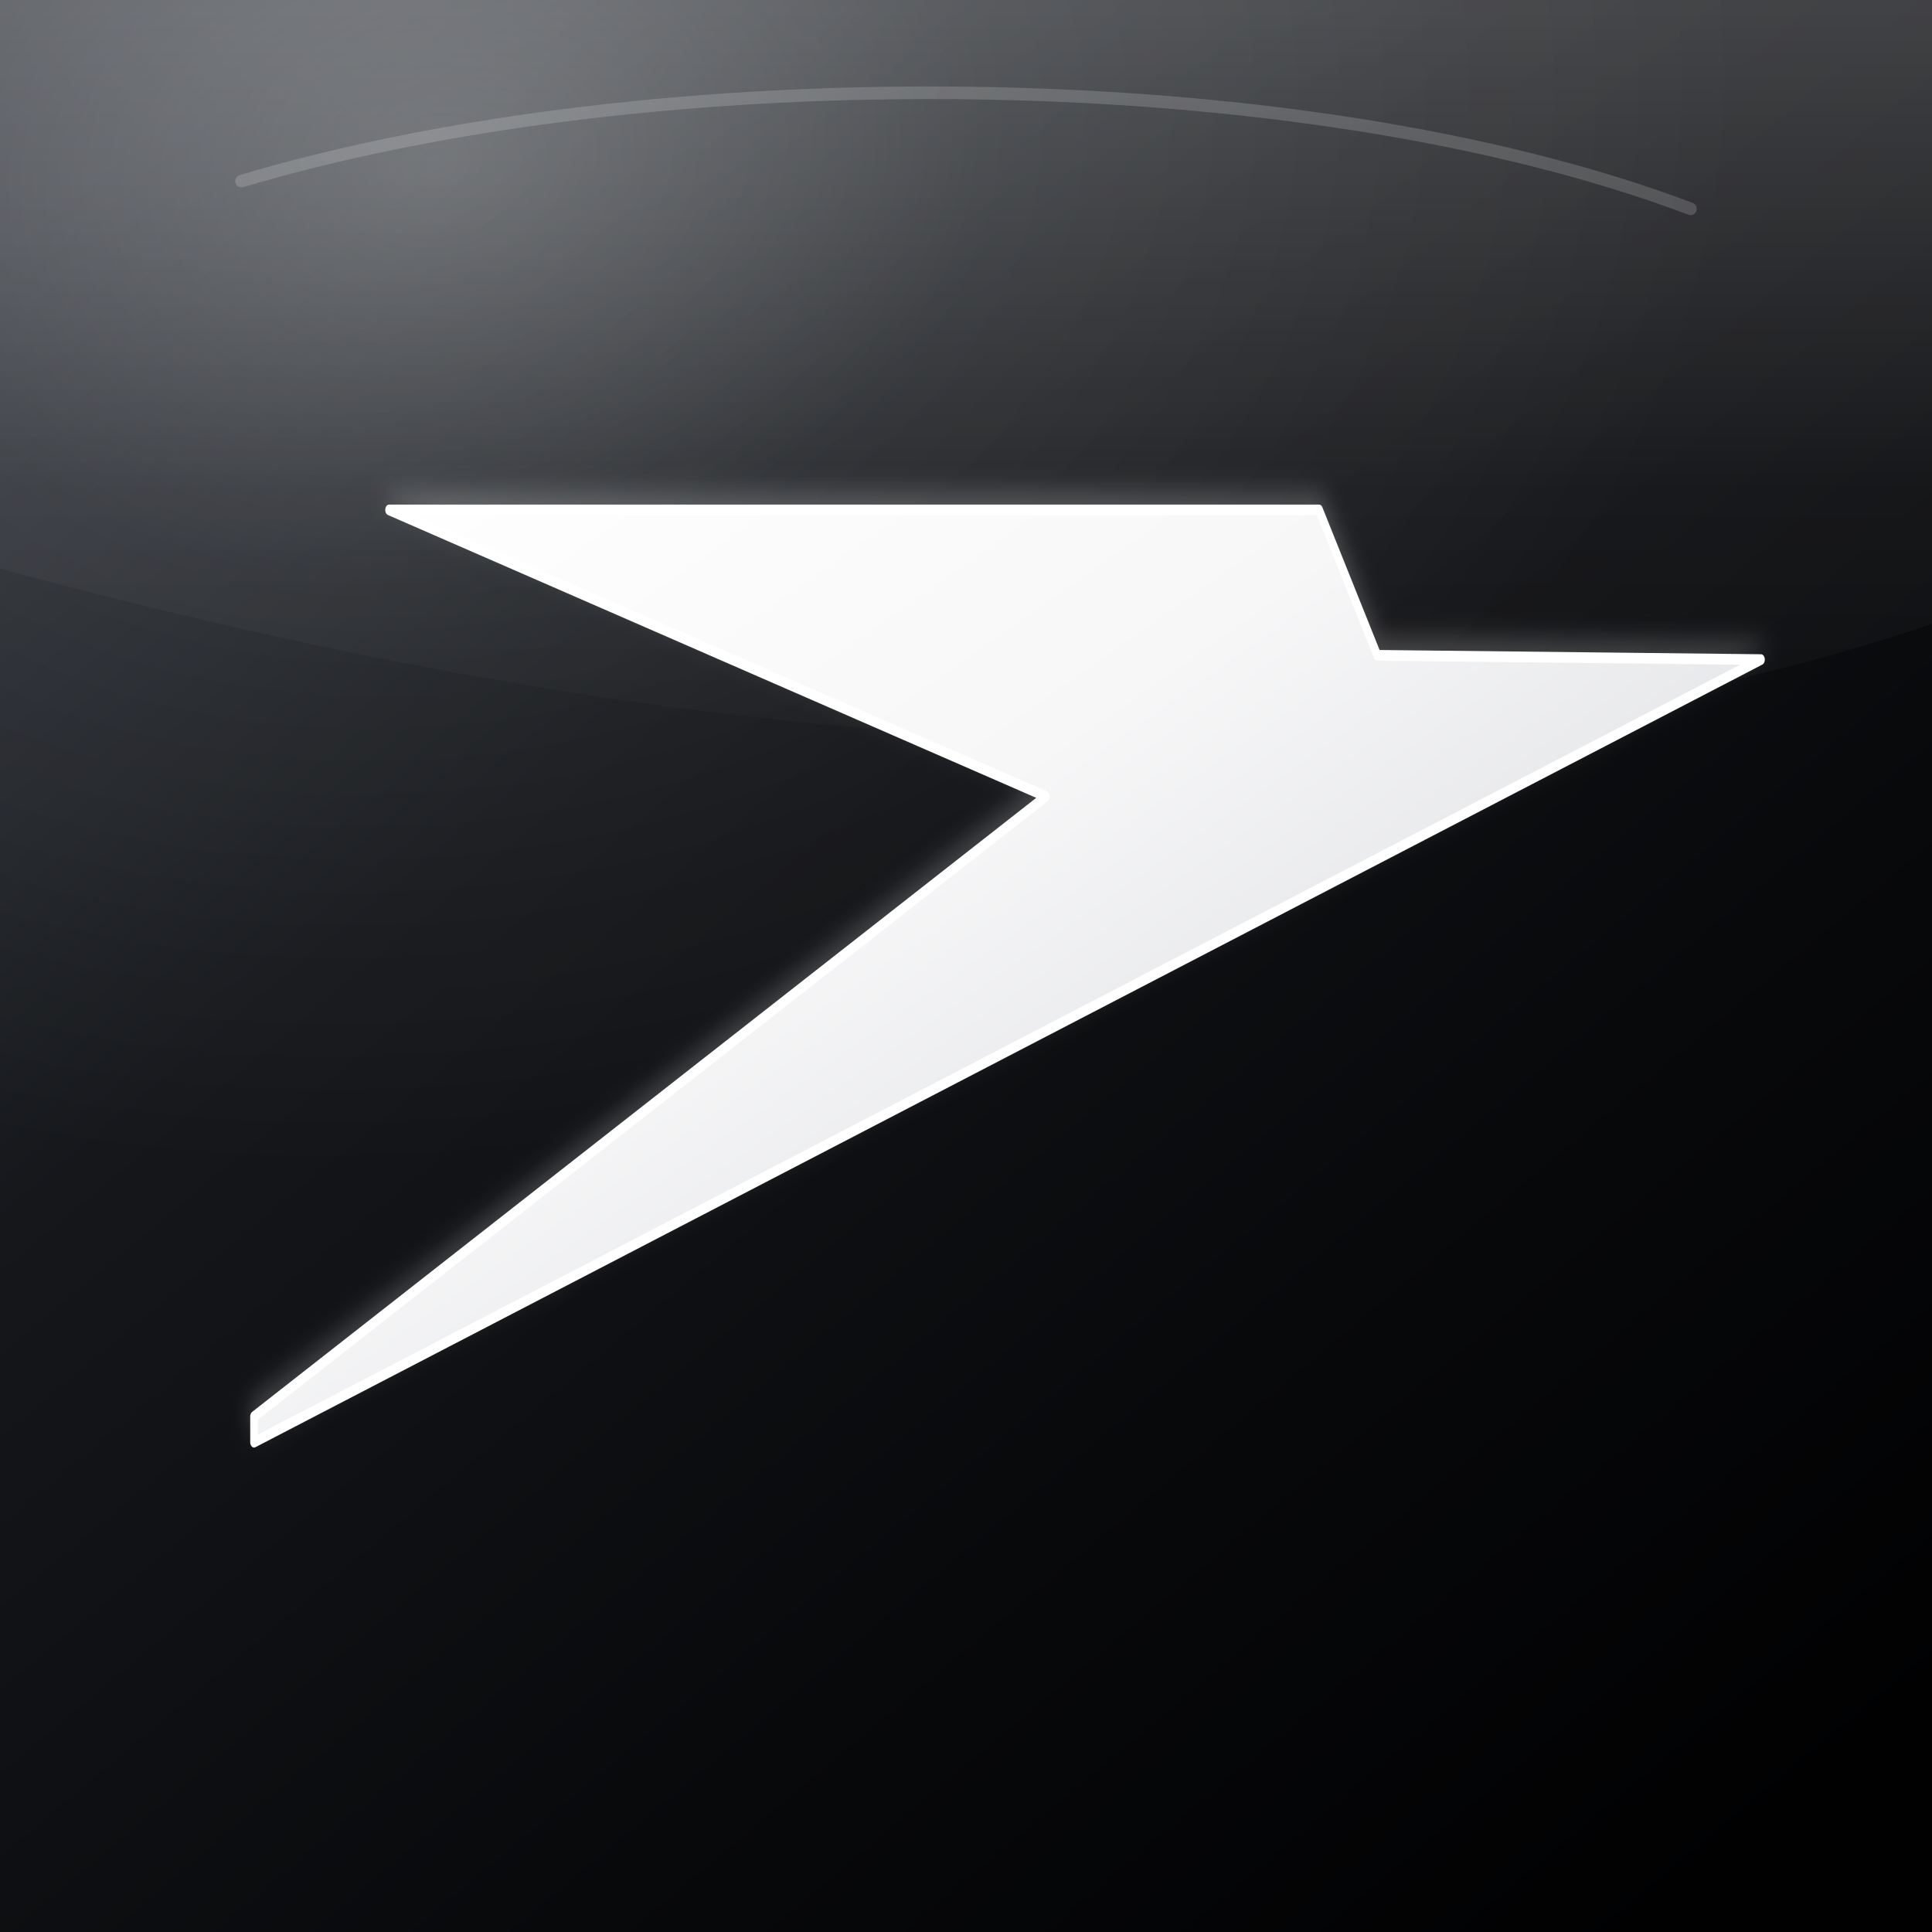
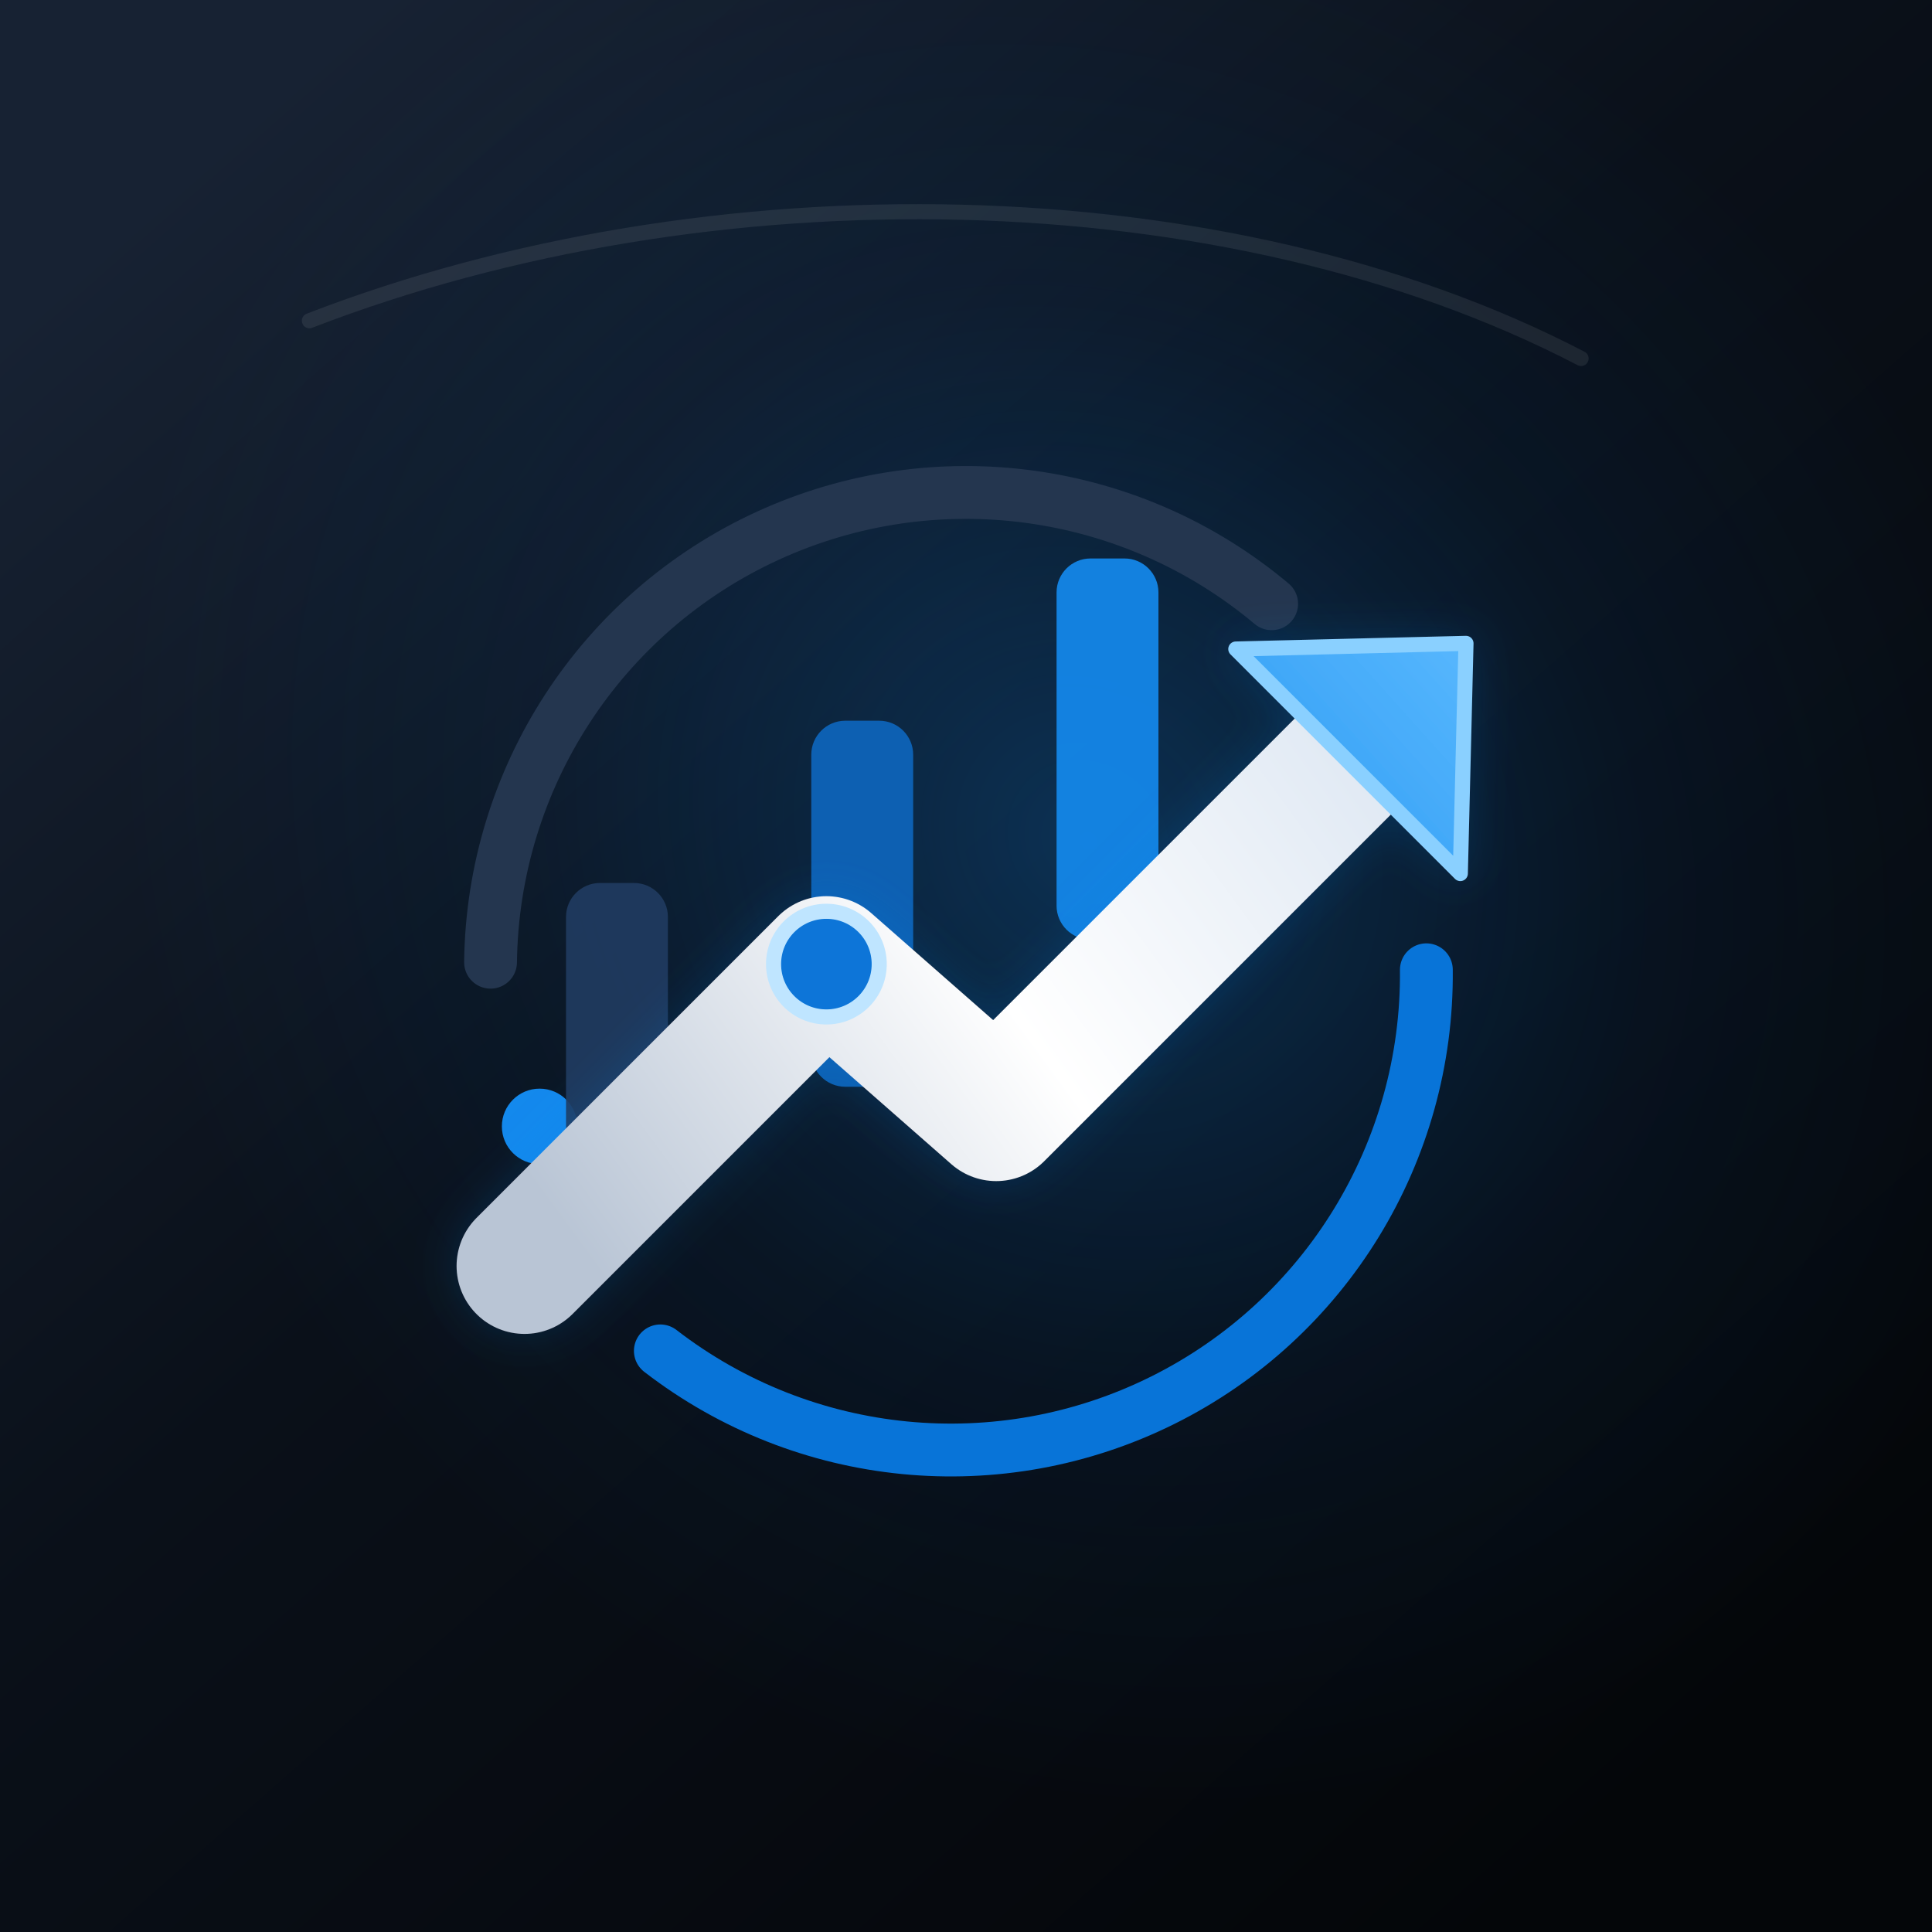
- <svg xmlns="http://www.w3.org/2000/svg" viewBox="0 0 768 768">
+ <svg xmlns="http://www.w3.org/2000/svg" viewBox="0 0 1024 1024">
  <defs>
-     <linearGradient id="background" x1="88" y1="24" x2="690" y2="744" gradientUnits="userSpaceOnUse">
-       <stop stop-color="#30343B" />
-       <stop offset="0.32" stop-color="#15171B" />
-       <stop offset="0.7" stop-color="#08090B" />
-       <stop offset="1" stop-color="#010102" />
+     <linearGradient id="background" x1="116" y1="72" x2="886" y2="948" gradientUnits="userSpaceOnUse">
+       <stop stop-color="#172233" />
+       <stop offset="0.44" stop-color="#0A1019" />
+       <stop offset="1" stop-color="#040609" />
    </linearGradient>
-     <radialGradient id="glow" cx="0" cy="0" r="1" gradientTransform="matrix(60 390 -520 80 174 66)" gradientUnits="userSpaceOnUse">
-       <stop stop-color="#FFFFFF" stop-opacity="0.24" />
-       <stop offset="0.42" stop-color="#FFFFFF" stop-opacity="0.07" />
-       <stop offset="1" stop-color="#FFFFFF" stop-opacity="0" />
+     <radialGradient id="signal-aura" cx="0" cy="0" r="1" gradientTransform="matrix(340 -342 382 380 576 446)" gradientUnits="userSpaceOnUse">
+       <stop stop-color="#1389ED" stop-opacity="0.28" />
+       <stop offset="0.58" stop-color="#0874D8" stop-opacity="0.07" />
+       <stop offset="1" stop-color="#0874D8" stop-opacity="0" />
    </radialGradient>
-     <linearGradient id="sheen" x1="384" y1="4" x2="384" y2="342" gradientUnits="userSpaceOnUse">
-       <stop stop-color="#FFFFFF" stop-opacity="0.2" />
-       <stop offset="0.56" stop-color="#FFFFFF" stop-opacity="0.045" />
-       <stop offset="1" stop-color="#FFFFFF" stop-opacity="0" />
+     <linearGradient id="cobalt" x1="266" y1="726" x2="758" y2="284" gradientUnits="userSpaceOnUse">
+       <stop stop-color="#0874D8" />
+       <stop offset="0.56" stop-color="#1389ED" />
+       <stop offset="1" stop-color="#5DBBFF" />
    </linearGradient>
-     <linearGradient id="mark" x1="300" y1="228" x2="470" y2="566" gradientUnits="userSpaceOnUse">
-       <stop stop-color="#FFFFFF" />
-       <stop offset="0.42" stop-color="#F7F7F8" />
-       <stop offset="0.72" stop-color="#E4E5E8" />
-       <stop offset="1" stop-color="#BFC2C8" />
+     <linearGradient id="silver" x1="302" y1="654" x2="720" y2="348" gradientUnits="userSpaceOnUse">
+       <stop stop-color="#B9C5D5" />
+       <stop offset="0.5" stop-color="#FFFFFF" />
+       <stop offset="1" stop-color="#DCE6F2" />
    </linearGradient>
-     <filter id="mark-shadow" x="-22%" y="-32%" width="144%" height="180%">
-       <feDropShadow dx="0" dy="18" stdDeviation="18" flood-color="#000000" flood-opacity="0.72" />
-       <feDropShadow dx="0" dy="-3" stdDeviation="3" flood-color="#FFFFFF" flood-opacity="0.2" />
+     <filter id="mark-shadow" x="-25%" y="-25%" width="150%" height="160%">
+       <feDropShadow dx="0" dy="20" stdDeviation="24" flood-color="#000000" flood-opacity="0.52" />
+       <feDropShadow dx="0" dy="0" stdDeviation="12" flood-color="#1389ED" flood-opacity="0.18" />
    </filter>
  </defs>
-   <rect width="768" height="768" fill="url(#background)" />
-   <rect width="768" height="768" fill="url(#glow)" />
-   <path d="M0 0H768V248C568 316 309 310 0 226Z" fill="url(#sheen)" />
-   <path d="M96 72C260 23 516 24 672 83" fill="none" stroke="#FFFFFF" stroke-linecap="round" stroke-width="5" opacity="0.17" />
-   <path fill="url(#mark)" filter="url(#mark-shadow)" stroke="#FFFFFF" stroke-linejoin="round" stroke-width="2.5" transform="translate(400.5 388) scale(1.22 1.7) translate(-400.5 -403)" d="M199 294H502L521 328L646 329L155 512V506L413 361Z" />
+   <rect id="background-shape" width="1024" height="1024" fill="url(#background)" />
+   <rect width="1024" height="1024" fill="url(#signal-aura)" />
+   <g id="signal-ring" fill="none" stroke-linecap="round">
+     <path d="M260 510a252 252 0 0 1 414-190" stroke="#24364F" stroke-width="28" />
+     <path d="M756 514a252 252 0 0 1-406 202" stroke="#0874D8" stroke-width="28" />
+     <circle cx="286" cy="597" r="20" fill="#1389ED" stroke="none" />
+     <circle cx="712" cy="405" r="20" fill="#DCE6F2" stroke="none" />
+   </g>
+   <g id="market-bars" opacity="0.92">
+     <rect x="300" y="468" width="54" height="176" rx="18" fill="#203B5F" />
+     <rect x="430" y="382" width="54" height="194" rx="18" fill="#0D65BC" />
+     <rect x="560" y="296" width="54" height="202" rx="18" fill="#1389ED" />
+   </g>
+   <g id="execution-mark" filter="url(#mark-shadow)">
+     <path d="M278 671L438 511L528 590L735 383" fill="none" stroke="url(#silver)" stroke-linecap="round" stroke-linejoin="round" stroke-width="72" />
+     <path d="M655 344L777 341L774 463Z" fill="url(#cobalt)" stroke="#8AD0FF" stroke-linejoin="round" stroke-width="8" />
+     <circle cx="438" cy="511" r="28" fill="#0874D8" stroke="#BFE5FF" stroke-width="8" />
+   </g>
+   <path d="M164 170C376 88 650 92 838 190" fill="none" stroke="#FFFFFF" stroke-linecap="round" stroke-width="8" opacity="0.08" />
</svg>
